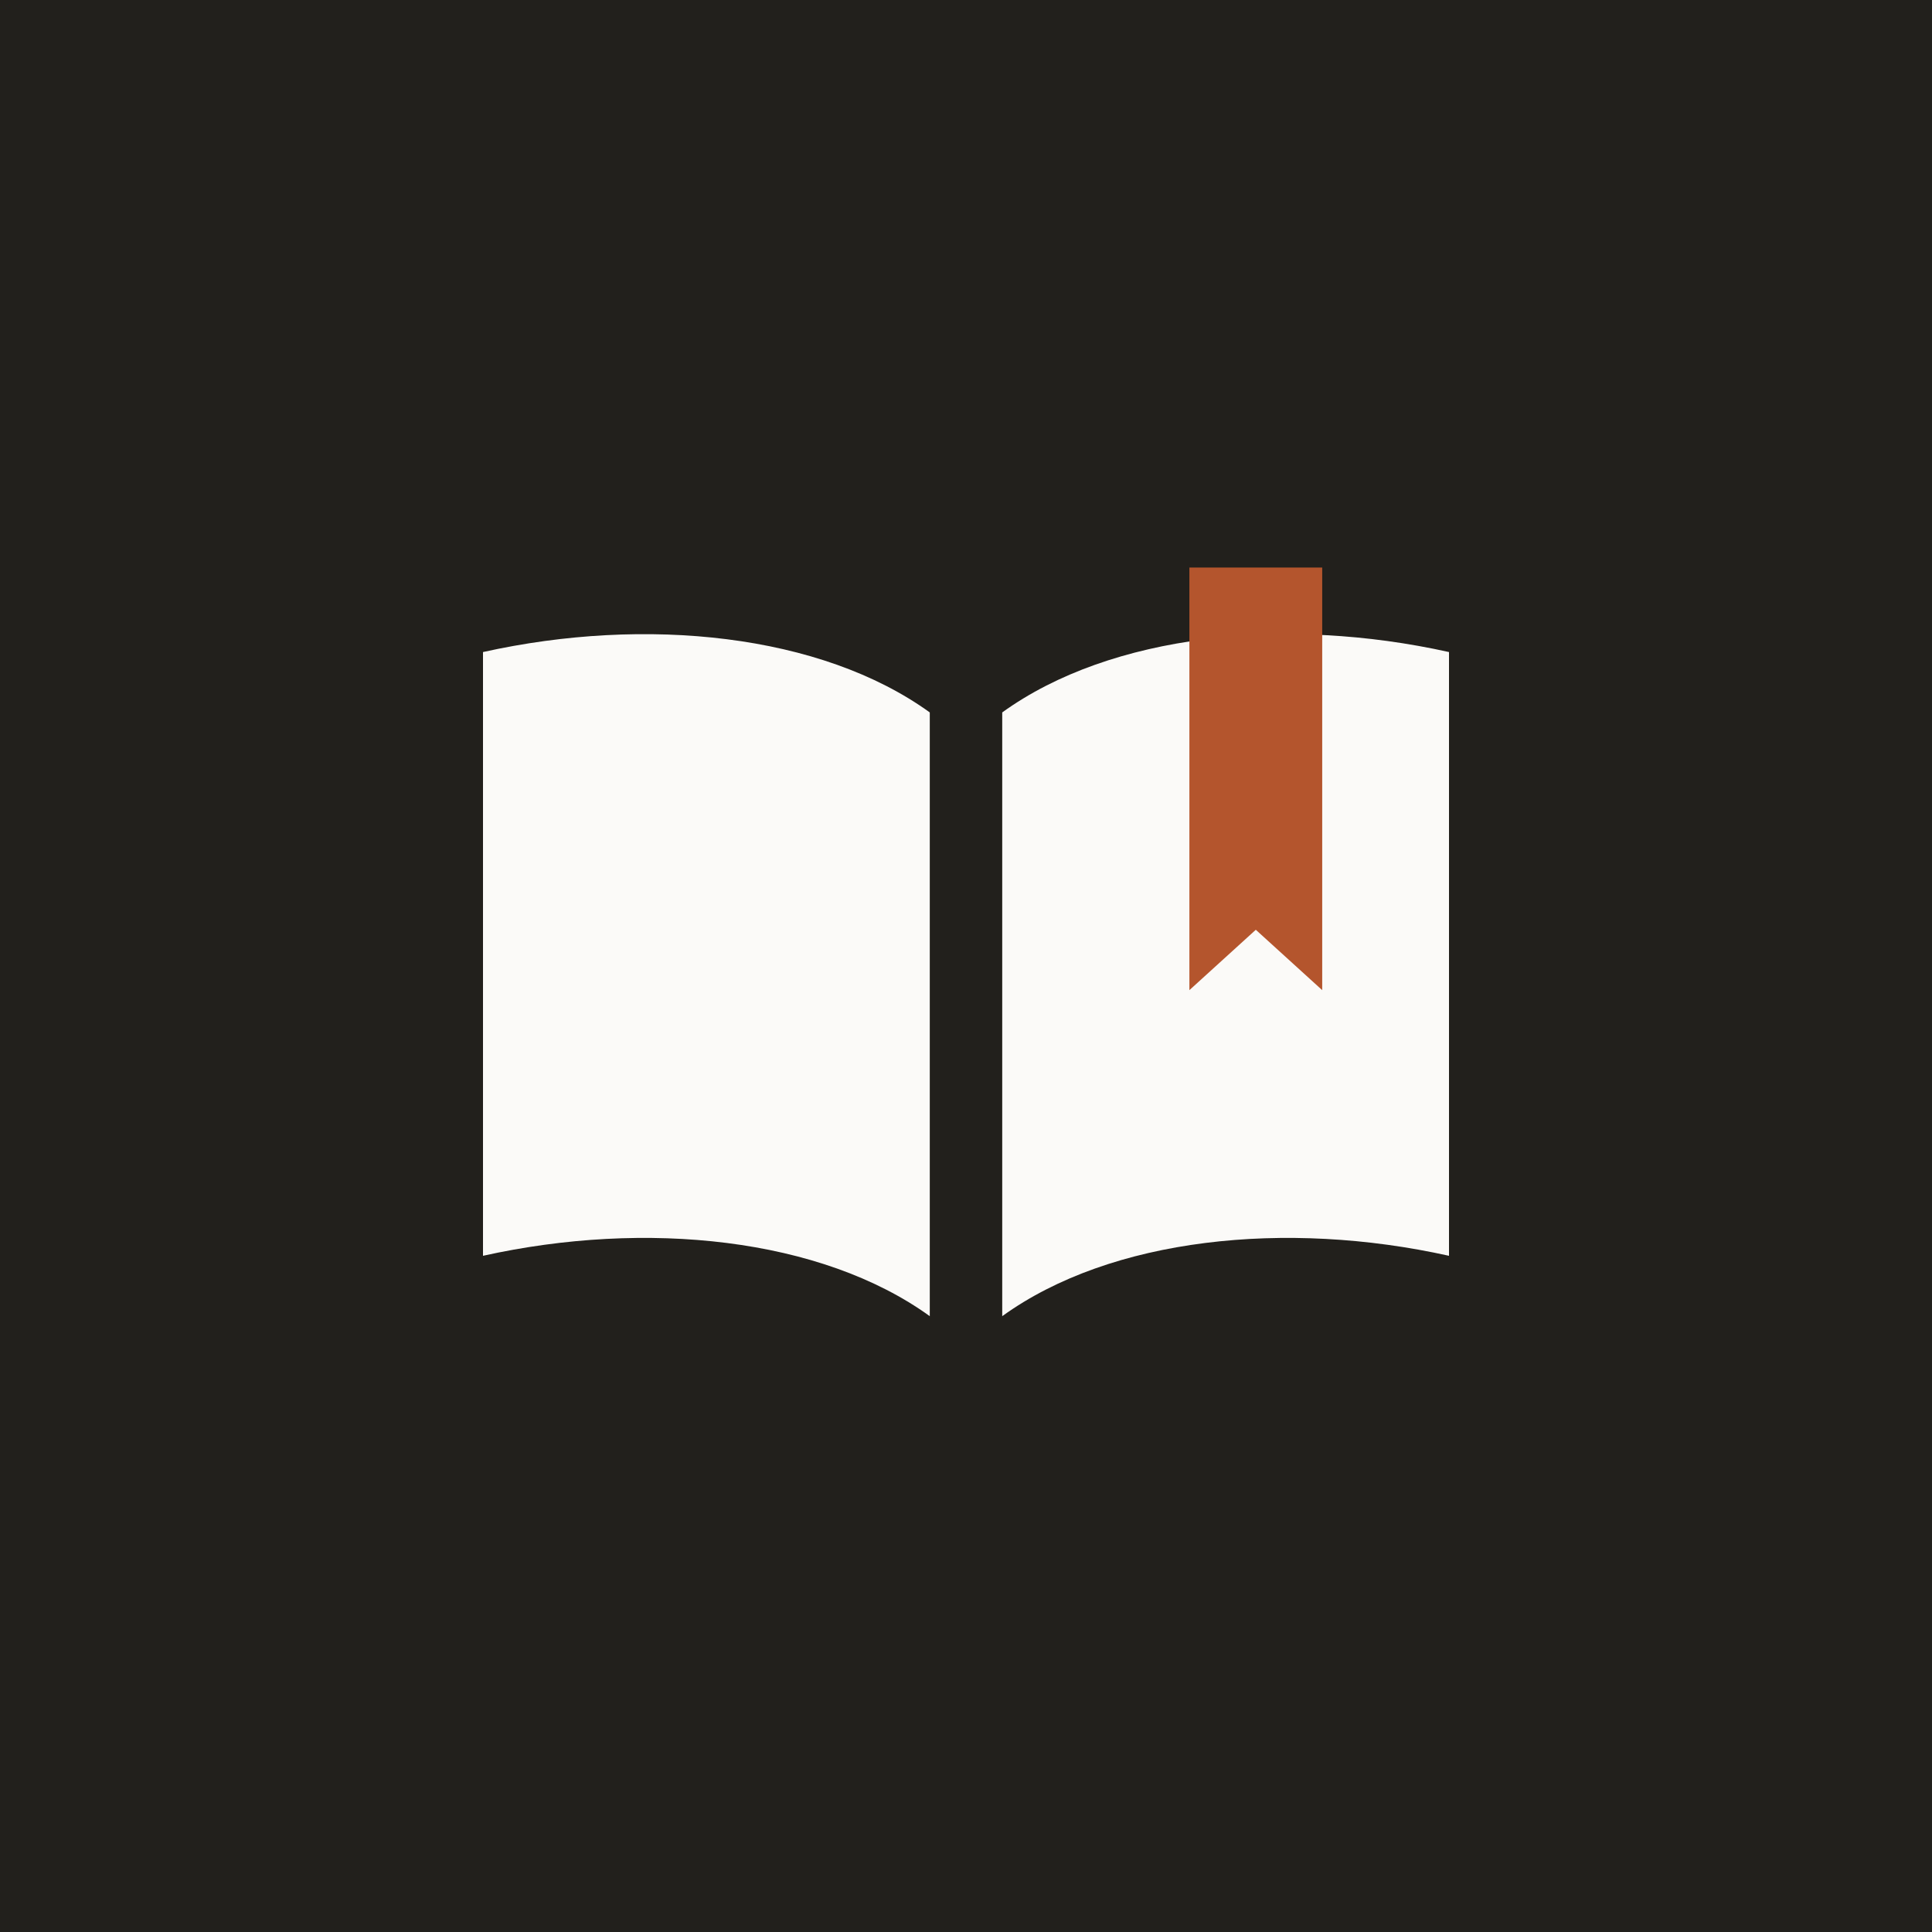
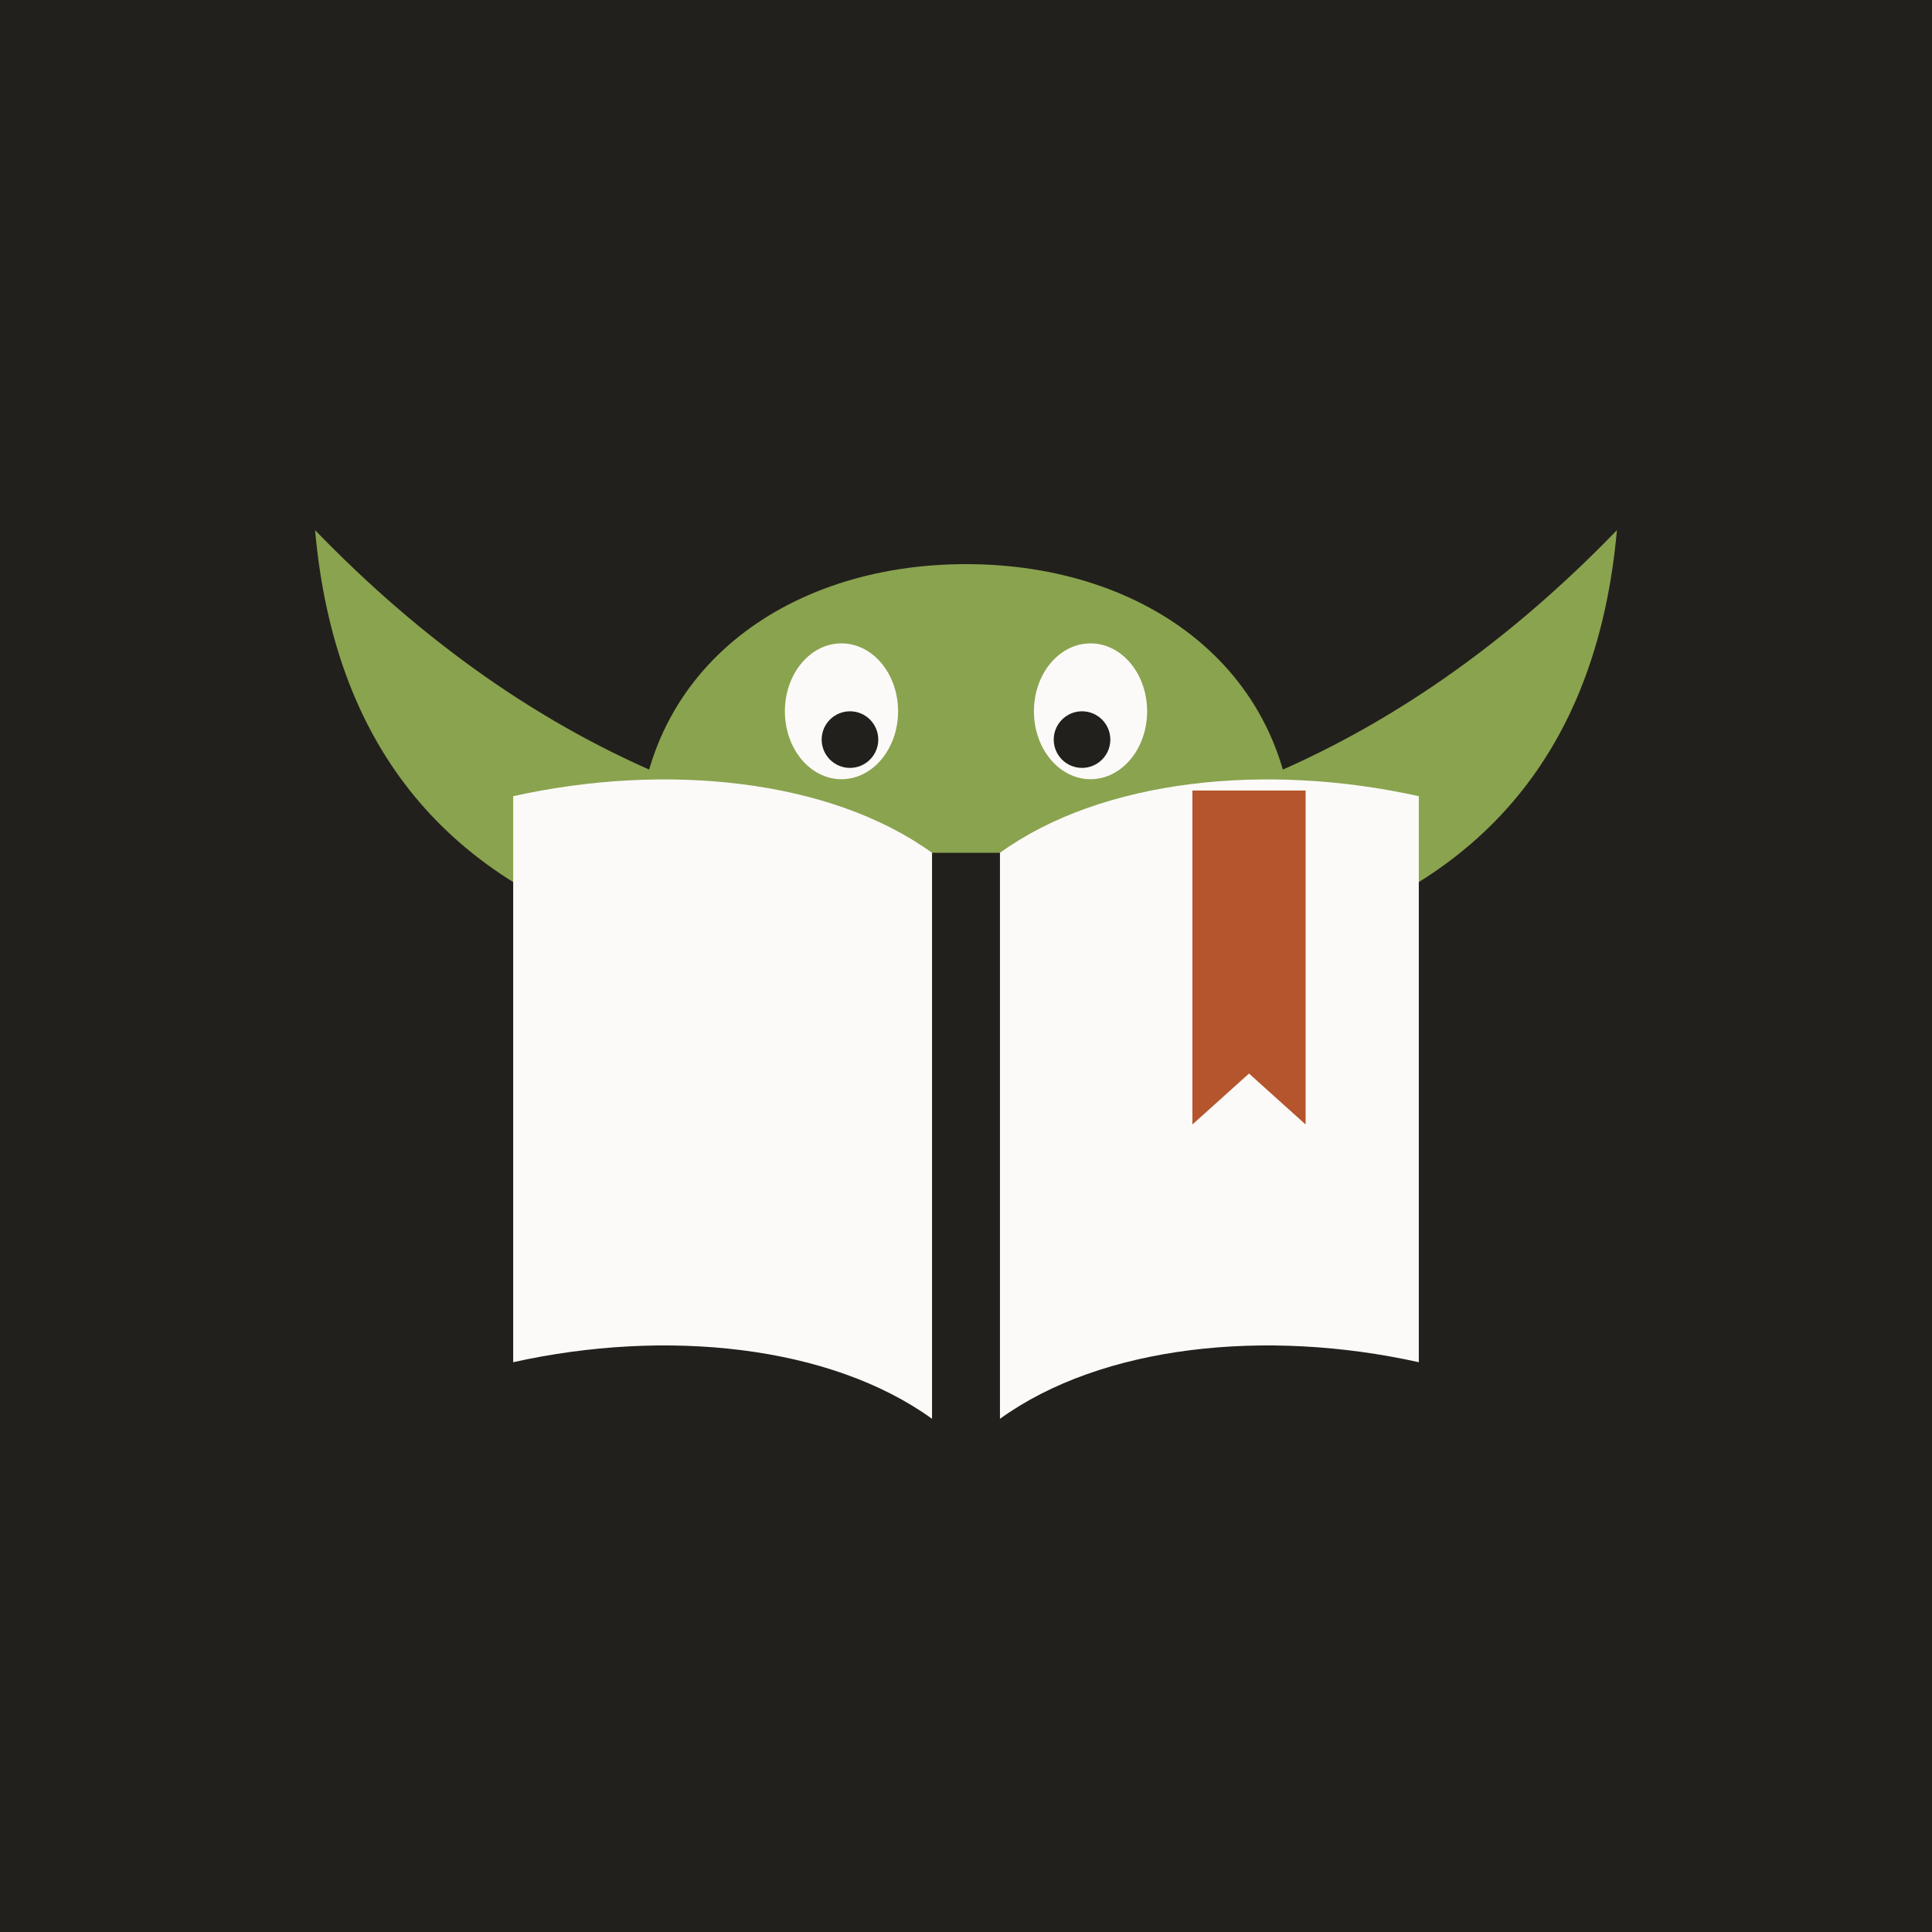
<svg xmlns="http://www.w3.org/2000/svg" viewBox="0 0 512 512">
  <rect width="512" height="512" fill="#22201c" />
-   <g transform="translate(51.2 51.2) scale(0.8)">
-     <path fill="#fbfaf8" d="M244 172C208 146 150 140 96 152v200c54-12 112-6 148 20z" />
-     <path fill="#fbfaf8" d="M268 172c36-26 94-32 148-20v200c-54-12-112-6-148 20z" />
-     <path fill="#b4552d" d="M330 124h44v140l-22-20-22 20z" />
+   <g transform="translate(64 64) scale(0.75)">
+     <g transform="translate(0 44)">
+       <path fill="#8aa34f" d="M152 146Q84 118 26 58q10 112 114 144z" />
+       <path fill="#8aa34f" d="M360 146q68-28 126-88-10 112-114 144z" />
+       <path fill="#8aa34f" d="M140 172c0-64 52-102 116-102s116 38 116 102z" />
+       <ellipse cx="212" cy="122" rx="20" ry="24" fill="#fbfaf8" />
+       <ellipse cx="300" cy="122" rx="20" ry="24" fill="#fbfaf8" />
+       <circle cx="215" cy="132" r="10" fill="#22201c" />
+       <circle cx="297" cy="132" r="10" fill="#22201c" />
+       <path fill="#fbfaf8" d="M244 172C208 146 150 140 96 152v200c54-12 112-6 148 20z" />
+       <path fill="#fbfaf8" d="M268 172c36-26 94-32 148-20v200c-54-12-112-6-148 20z" />
+       <path fill="#b4552d" d="M336 150h40v118l-20-18-20 18z" />
+     </g>
  </g>
</svg>
